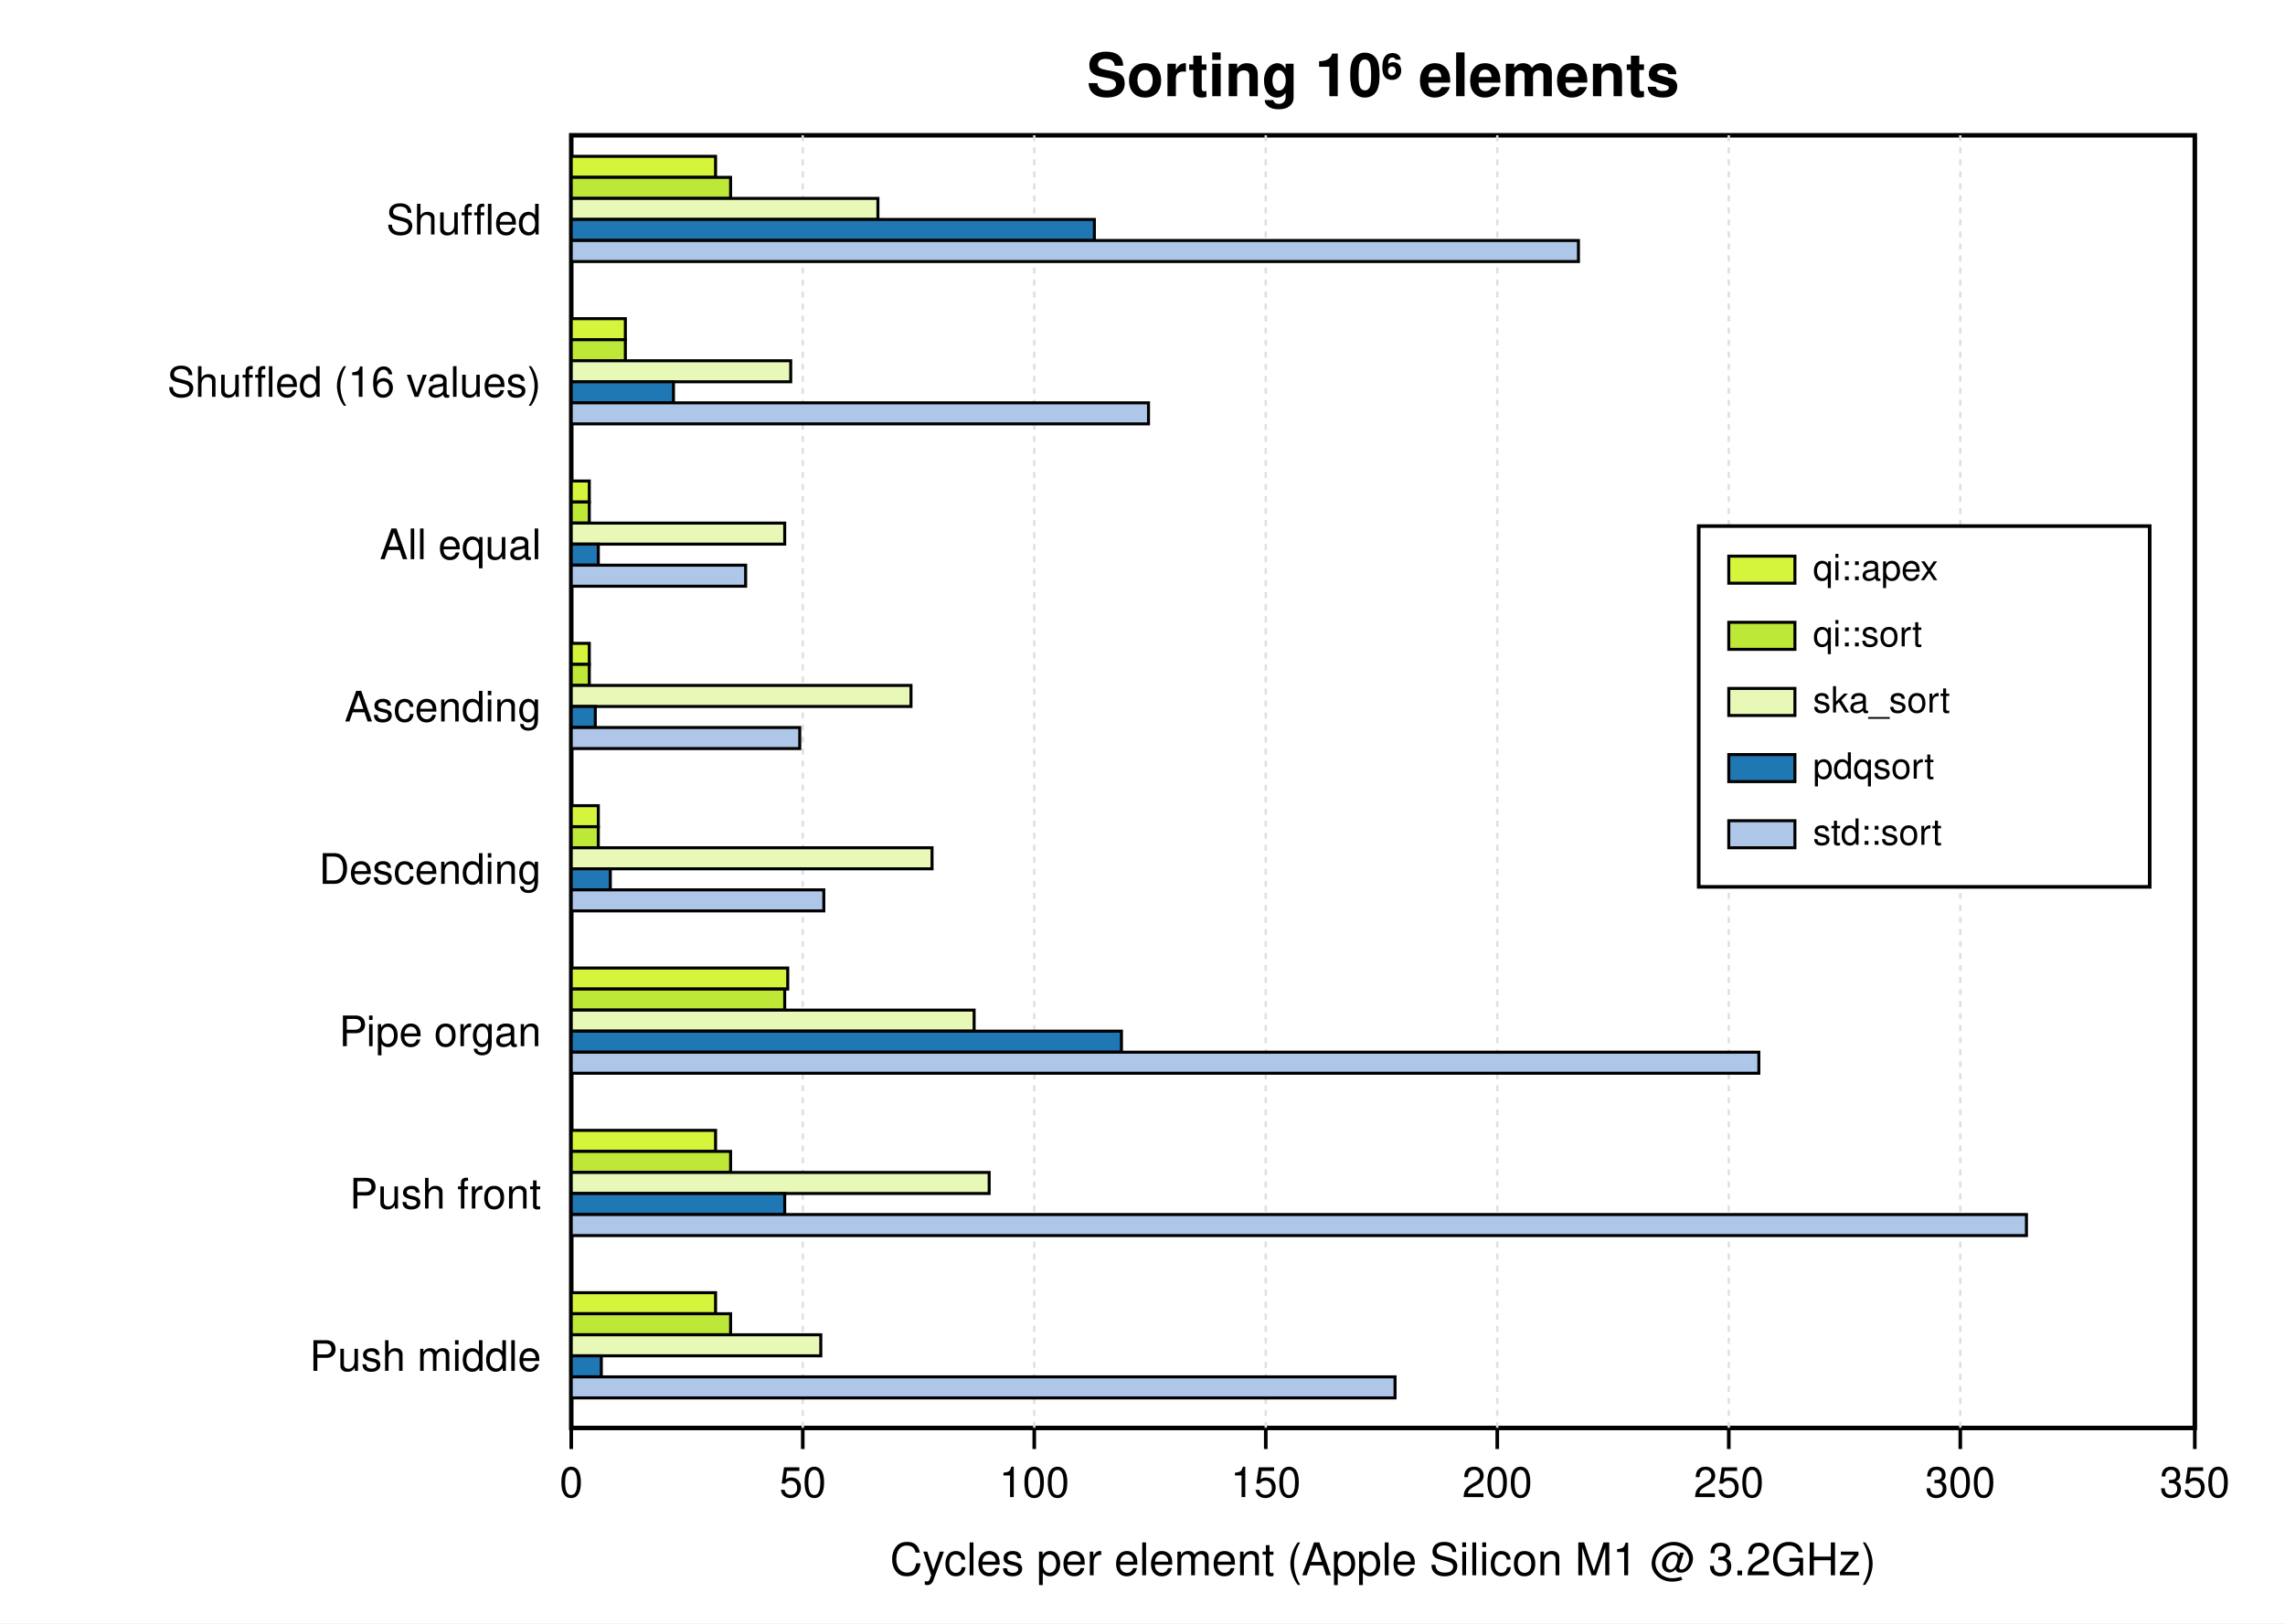
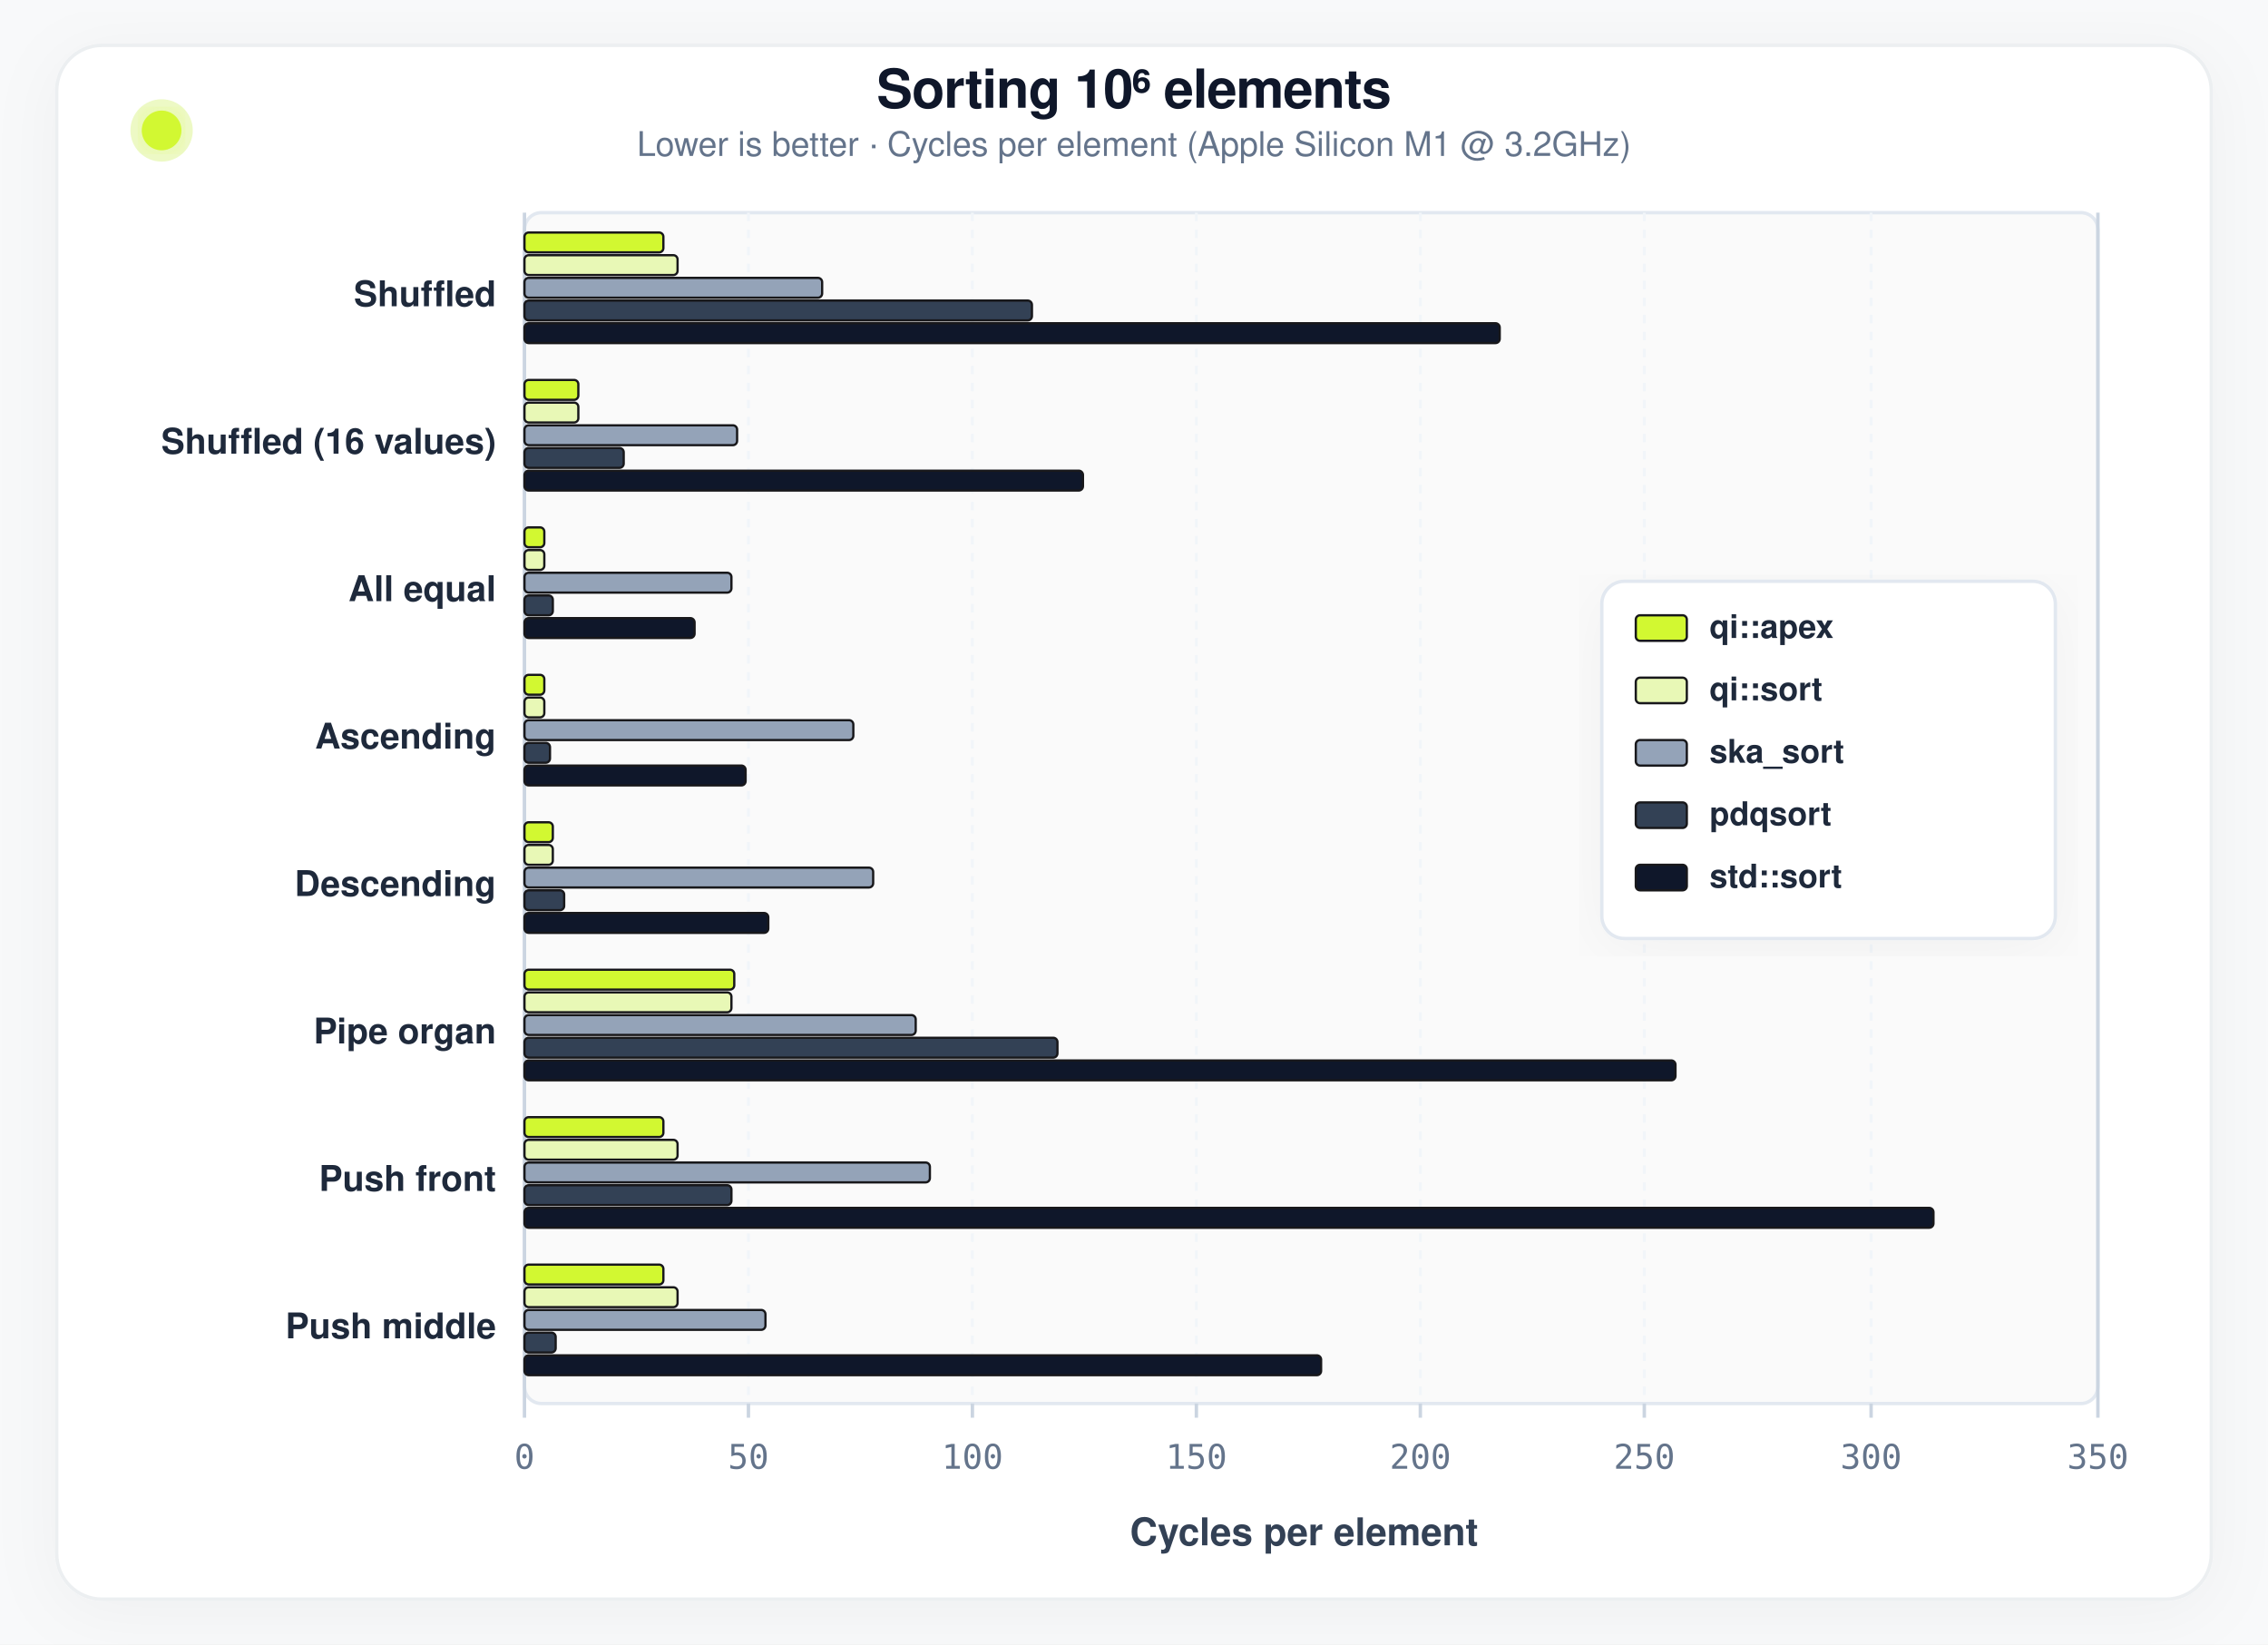
- <svg xmlns="http://www.w3.org/2000/svg" viewBox="0 0 760 540" width="100%" height="100%">
+ <svg xmlns="http://www.w3.org/2000/svg" viewBox="0 0 800 580" width="100%" height="100%">
  <defs>
+     <filter id="cardShadow" x="-5%" y="-5%" width="110%" height="110%">
+       <feDropShadow dx="0" dy="4" stdDeviation="12" flood-color="#000000" flood-opacity="0.04" />
+     </filter>
+     <filter id="limeGlow" x="-10%" y="-10%" width="120%" height="120%">
+       <feDropShadow dx="0" dy="0" stdDeviation="3" flood-color="#D2F831" flood-opacity="0.3" />
+     </filter>
    <style>
-       .bg { fill: #FFFFFF; }
-       .chart-box { fill: #FFFFFF; stroke: #000000; stroke-width: 1.5; }
-       .title { font-family: -apple-system, BlinkMacSystemFont, "Segoe UI", Helvetica, Arial, sans-serif; font-size: 20px; font-weight: 600; fill: #000000; text-anchor: middle; }
-       .axis-title { font-family: -apple-system, BlinkMacSystemFont, "Segoe UI", Helvetica, Arial, sans-serif; font-size: 15px; fill: #000000; font-weight: 500; text-anchor: middle; }
-       .y-label { font-family: -apple-system, BlinkMacSystemFont, "Segoe UI", Helvetica, Arial, sans-serif; font-size: 14px; fill: #000000; font-weight: 500; text-anchor: end; }
-       .x-label { font-family: -apple-system, BlinkMacSystemFont, "Segoe UI", Helvetica, Arial, sans-serif; font-size: 14px; fill: #000000; text-anchor: middle; }
-       .tick { stroke: #000000; stroke-width: 1.2; }
-       .grid { stroke: #E0E0E0; stroke-dasharray: 2,2; stroke-width: 0.8; }
-       .legend-box { fill: #FFFFFF; stroke: #000000; stroke-width: 1.2; }
-       .legend-text { font-family: -apple-system, BlinkMacSystemFont, "Segoe UI", Helvetica, Arial, sans-serif; font-size: 12px; fill: #000000; font-weight: 500; }
-       .bar { stroke: #000000; stroke-width: 1.0; }
+       .canvas-bg { fill: #F8F9FA; }
+       .card-bg { fill: #FFFFFF; stroke: #ECEFF1; stroke-width: 1.2; }
+       .chart-box { fill: #FAFAFA; stroke: #E2E8F0; stroke-width: 1.2; }
+       .title { font-family: -apple-system, BlinkMacSystemFont, "Segoe UI", Helvetica, Arial, sans-serif; font-size: 19px; font-weight: 700; fill: #0F172A; text-anchor: middle; letter-spacing: -0.3px; }
+       .subtitle { font-family: -apple-system, BlinkMacSystemFont, "Segoe UI", Helvetica, Arial, sans-serif; font-size: 12px; fill: #64748B; text-anchor: middle; }
+       .axis-title { font-family: -apple-system, BlinkMacSystemFont, "Segoe UI", Helvetica, Arial, sans-serif; font-size: 13.5px; fill: #334155; font-weight: 600; text-anchor: middle; }
+       .y-label { font-family: -apple-system, BlinkMacSystemFont, "Segoe UI", Helvetica, Arial, sans-serif; font-size: 12.5px; fill: #1E293B; font-weight: 600; text-anchor: end; }
+       .x-label { font-family: "SF Mono", Monaco, Menlo, Consolas, monospace; font-size: 12px; fill: #64748B; text-anchor: middle; }
+       .tick { stroke: #CBD5E1; stroke-width: 1.2; }
+       .grid { stroke: #F1F5F9; stroke-dasharray: 3,3; stroke-width: 1; }
+       .legend-box { fill: #FFFFFF; stroke: #E2E8F0; stroke-width: 1.2; rx: 8px; }
+       .legend-text { font-family: -apple-system, BlinkMacSystemFont, "Segoe UI", Helvetica, Arial, sans-serif; font-size: 11.5px; fill: #1E293B; font-weight: 600; }
+       .bar-apex { fill: #D2F831; stroke: #18181B; stroke-width: 0.8; }
+       .bar-qisort { fill: #E8F8B6; stroke: #18181B; stroke-width: 0.8; }
+       .bar-ska { fill: #94A3B8; stroke: #18181B; stroke-width: 0.8; }
+       .bar-pdq { fill: #334155; stroke: #18181B; stroke-width: 0.8; }
+       .bar-std { fill: #0F172A; stroke: #18181B; stroke-width: 0.8; }
    </style>
  </defs>
-   <rect width="760" height="540" class="bg" />
-   <text x="460" y="32" class="title">Sorting 10⁶ elements</text>
-   <rect x="190" y="45" width="540" height="430" class="chart-box" />
-   <line x1="190" y1="45" x2="190" y2="482" class="tick" />
-   <text x="190" y="498" class="x-label">0</text>
-   <line x1="267" y1="45" x2="267" y2="475" class="grid" />
-   <line x1="267" y1="475" x2="267" y2="482" class="tick" />
-   <text x="267" y="498" class="x-label">50</text>
-   <line x1="344" y1="45" x2="344" y2="475" class="grid" />
-   <line x1="344" y1="475" x2="344" y2="482" class="tick" />
-   <text x="344" y="498" class="x-label">100</text>
-   <line x1="421" y1="45" x2="421" y2="475" class="grid" />
-   <line x1="421" y1="475" x2="421" y2="482" class="tick" />
-   <text x="421" y="498" class="x-label">150</text>
-   <line x1="498" y1="45" x2="498" y2="475" class="grid" />
-   <line x1="498" y1="475" x2="498" y2="482" class="tick" />
-   <text x="498" y="498" class="x-label">200</text>
-   <line x1="575" y1="45" x2="575" y2="475" class="grid" />
-   <line x1="575" y1="475" x2="575" y2="482" class="tick" />
-   <text x="575" y="498" class="x-label">250</text>
-   <line x1="652" y1="45" x2="652" y2="475" class="grid" />
-   <line x1="652" y1="475" x2="652" y2="482" class="tick" />
-   <text x="652" y="498" class="x-label">300</text>
-   <line x1="730" y1="45" x2="730" y2="482" class="tick" />
-   <text x="730" y="498" class="x-label">350</text>
-   <text x="460" y="524" class="axis-title">Cycles per element (Apple Silicon M1 @ 3.2GHz)</text>
-   <text x="180" y="78" class="y-label">Shuffled</text>
-   <rect x="190" y="52" width="48" height="7" fill="#D5F53D" class="bar" />
-   <rect x="190" y="59" width="53" height="7" fill="#BEE838" class="bar" />
-   <rect x="190" y="66" width="102" height="7" fill="#E8F8B6" class="bar" />
-   <rect x="190" y="73" width="174" height="7" fill="#1F77B4" class="bar" />
-   <rect x="190" y="80" width="335" height="7" fill="#AEC7E8" class="bar" />
-   <text x="180" y="132" class="y-label">Shuffled (16 values)</text>
-   <rect x="190" y="106" width="18" height="7" fill="#D5F53D" class="bar" />
-   <rect x="190" y="113" width="18" height="7" fill="#BEE838" class="bar" />
-   <rect x="190" y="120" width="73" height="7" fill="#E8F8B6" class="bar" />
-   <rect x="190" y="127" width="34" height="7" fill="#1F77B4" class="bar" />
-   <rect x="190" y="134" width="192" height="7" fill="#AEC7E8" class="bar" />
-   <text x="180" y="186" class="y-label">All equal</text>
-   <rect x="190" y="160" width="6" height="7" fill="#D5F53D" class="bar" />
-   <rect x="190" y="167" width="6" height="7" fill="#BEE838" class="bar" />
-   <rect x="190" y="174" width="71" height="7" fill="#E8F8B6" class="bar" />
-   <rect x="190" y="181" width="9" height="7" fill="#1F77B4" class="bar" />
-   <rect x="190" y="188" width="58" height="7" fill="#AEC7E8" class="bar" />
-   <text x="180" y="240" class="y-label">Ascending</text>
-   <rect x="190" y="214" width="6" height="7" fill="#D5F53D" class="bar" />
-   <rect x="190" y="221" width="6" height="7" fill="#BEE838" class="bar" />
-   <rect x="190" y="228" width="113" height="7" fill="#E8F8B6" class="bar" />
-   <rect x="190" y="235" width="8" height="7" fill="#1F77B4" class="bar" />
-   <rect x="190" y="242" width="76" height="7" fill="#AEC7E8" class="bar" />
-   <text x="180" y="294" class="y-label">Descending</text>
-   <rect x="190" y="268" width="9" height="7" fill="#D5F53D" class="bar" />
-   <rect x="190" y="275" width="9" height="7" fill="#BEE838" class="bar" />
-   <rect x="190" y="282" width="120" height="7" fill="#E8F8B6" class="bar" />
-   <rect x="190" y="289" width="13" height="7" fill="#1F77B4" class="bar" />
-   <rect x="190" y="296" width="84" height="7" fill="#AEC7E8" class="bar" />
-   <text x="180" y="348" class="y-label">Pipe organ</text>
-   <rect x="190" y="322" width="72" height="7" fill="#D5F53D" class="bar" />
-   <rect x="190" y="329" width="71" height="7" fill="#BEE838" class="bar" />
-   <rect x="190" y="336" width="134" height="7" fill="#E8F8B6" class="bar" />
-   <rect x="190" y="343" width="183" height="7" fill="#1F77B4" class="bar" />
-   <rect x="190" y="350" width="395" height="7" fill="#AEC7E8" class="bar" />
-   <text x="180" y="402" class="y-label">Push front</text>
-   <rect x="190" y="376" width="48" height="7" fill="#D5F53D" class="bar" />
-   <rect x="190" y="383" width="53" height="7" fill="#BEE838" class="bar" />
-   <rect x="190" y="390" width="139" height="7" fill="#E8F8B6" class="bar" />
-   <rect x="190" y="397" width="71" height="7" fill="#1F77B4" class="bar" />
-   <rect x="190" y="404" width="484" height="7" fill="#AEC7E8" class="bar" />
-   <text x="180" y="456" class="y-label">Push middle</text>
-   <rect x="190" y="430" width="48" height="7" fill="#D5F53D" class="bar" />
-   <rect x="190" y="437" width="53" height="7" fill="#BEE838" class="bar" />
-   <rect x="190" y="444" width="83" height="7" fill="#E8F8B6" class="bar" />
-   <rect x="190" y="451" width="10" height="7" fill="#1F77B4" class="bar" />
-   <rect x="190" y="458" width="274" height="7" fill="#AEC7E8" class="bar" />
-   <g transform="translate(565, 175)">
-     <rect width="150" height="120" class="legend-box" />
-     <rect x="10" y="10" width="22" height="9" fill="#D5F53D" class="bar" />
-     <text x="38" y="18" class="legend-text">qi::apex</text>
-     <rect x="10" y="32" width="22" height="9" fill="#BEE838" class="bar" />
-     <text x="38" y="40" class="legend-text">qi::sort</text>
-     <rect x="10" y="54" width="22" height="9" fill="#E8F8B6" class="bar" />
-     <text x="38" y="62" class="legend-text">ska_sort</text>
-     <rect x="10" y="76" width="22" height="9" fill="#1F77B4" class="bar" />
-     <text x="38" y="84" class="legend-text">pdqsort</text>
-     <rect x="10" y="98" width="22" height="9" fill="#AEC7E8" class="bar" />
-     <text x="38" y="106" class="legend-text">std::sort</text>
+   <rect width="800" height="580" class="canvas-bg" />
+   <rect x="20" y="16" width="760" height="548" rx="16" class="card-bg" filter="url(#cardShadow)" />
+   <g transform="translate(45, 34)">
+     <circle cx="12" cy="12" r="11" fill="#E8F8B6" opacity="0.8" />
+     <circle cx="12" cy="12" r="7" fill="#D2F831" filter="url(#limeGlow)" />
+   </g>
+   <text x="400" y="38" class="title">Sorting 10⁶ elements</text>
+   <text x="400" y="55" class="subtitle">Lower is better · Cycles per element (Apple Silicon M1 @ 3.2GHz)</text>
+   <rect x="185" y="75" width="555" height="420" rx="6" class="chart-box" />
+   <line x1="185" y1="75" x2="185" y2="500" class="tick" />
+   <text x="185" y="518" class="x-label">0</text>
+   <line x1="264" y1="75" x2="264" y2="495" class="grid" />
+   <line x1="264" y1="495" x2="264" y2="500" class="tick" />
+   <text x="264" y="518" class="x-label">50</text>
+   <line x1="343" y1="75" x2="343" y2="495" class="grid" />
+   <line x1="343" y1="495" x2="343" y2="500" class="tick" />
+   <text x="343" y="518" class="x-label">100</text>
+   <line x1="422" y1="75" x2="422" y2="495" class="grid" />
+   <line x1="422" y1="495" x2="422" y2="500" class="tick" />
+   <text x="422" y="518" class="x-label">150</text>
+   <line x1="501" y1="75" x2="501" y2="495" class="grid" />
+   <line x1="501" y1="495" x2="501" y2="500" class="tick" />
+   <text x="501" y="518" class="x-label">200</text>
+   <line x1="580" y1="75" x2="580" y2="495" class="grid" />
+   <line x1="580" y1="495" x2="580" y2="500" class="tick" />
+   <text x="580" y="518" class="x-label">250</text>
+   <line x1="660" y1="75" x2="660" y2="495" class="grid" />
+   <line x1="660" y1="495" x2="660" y2="500" class="tick" />
+   <text x="660" y="518" class="x-label">300</text>
+   <line x1="740" y1="75" x2="740" y2="500" class="tick" />
+   <text x="740" y="518" class="x-label">350</text>
+   <text x="460" y="545" class="axis-title">Cycles per element</text>
+   <text x="175" y="108" class="y-label">Shuffled</text>
+   <rect x="185" y="82" width="49" height="7" rx="1.5" class="bar-apex" />
+   <rect x="185" y="90" width="54" height="7" rx="1.5" class="bar-qisort" />
+   <rect x="185" y="98" width="105" height="7" rx="1.5" class="bar-ska" />
+   <rect x="185" y="106" width="179" height="7" rx="1.5" class="bar-pdq" />
+   <rect x="185" y="114" width="344" height="7" rx="1.5" class="bar-std" />
+   <text x="175" y="160" class="y-label">Shuffled (16 values)</text>
+   <rect x="185" y="134" width="19" height="7" rx="1.5" class="bar-apex" />
+   <rect x="185" y="142" width="19" height="7" rx="1.5" class="bar-qisort" />
+   <rect x="185" y="150" width="75" height="7" rx="1.5" class="bar-ska" />
+   <rect x="185" y="158" width="35" height="7" rx="1.5" class="bar-pdq" />
+   <rect x="185" y="166" width="197" height="7" rx="1.5" class="bar-std" />
+   <text x="175" y="212" class="y-label">All equal</text>
+   <rect x="185" y="186" width="7" height="7" rx="1.5" class="bar-apex" />
+   <rect x="185" y="194" width="7" height="7" rx="1.5" class="bar-qisort" />
+   <rect x="185" y="202" width="73" height="7" rx="1.5" class="bar-ska" />
+   <rect x="185" y="210" width="10" height="7" rx="1.5" class="bar-pdq" />
+   <rect x="185" y="218" width="60" height="7" rx="1.5" class="bar-std" />
+   <text x="175" y="264" class="y-label">Ascending</text>
+   <rect x="185" y="238" width="7" height="7" rx="1.5" class="bar-apex" />
+   <rect x="185" y="246" width="7" height="7" rx="1.5" class="bar-qisort" />
+   <rect x="185" y="254" width="116" height="7" rx="1.5" class="bar-ska" />
+   <rect x="185" y="262" width="9" height="7" rx="1.5" class="bar-pdq" />
+   <rect x="185" y="270" width="78" height="7" rx="1.5" class="bar-std" />
+   <text x="175" y="316" class="y-label">Descending</text>
+   <rect x="185" y="290" width="10" height="7" rx="1.5" class="bar-apex" />
+   <rect x="185" y="298" width="10" height="7" rx="1.5" class="bar-qisort" />
+   <rect x="185" y="306" width="123" height="7" rx="1.5" class="bar-ska" />
+   <rect x="185" y="314" width="14" height="7" rx="1.5" class="bar-pdq" />
+   <rect x="185" y="322" width="86" height="7" rx="1.5" class="bar-std" />
+   <text x="175" y="368" class="y-label">Pipe organ</text>
+   <rect x="185" y="342" width="74" height="7" rx="1.5" class="bar-apex" />
+   <rect x="185" y="350" width="73" height="7" rx="1.5" class="bar-qisort" />
+   <rect x="185" y="358" width="138" height="7" rx="1.5" class="bar-ska" />
+   <rect x="185" y="366" width="188" height="7" rx="1.5" class="bar-pdq" />
+   <rect x="185" y="374" width="406" height="7" rx="1.5" class="bar-std" />
+   <text x="175" y="420" class="y-label">Push front</text>
+   <rect x="185" y="394" width="49" height="7" rx="1.5" class="bar-apex" />
+   <rect x="185" y="402" width="54" height="7" rx="1.5" class="bar-qisort" />
+   <rect x="185" y="410" width="143" height="7" rx="1.5" class="bar-ska" />
+   <rect x="185" y="418" width="73" height="7" rx="1.5" class="bar-pdq" />
+   <rect x="185" y="426" width="497" height="7" rx="1.5" class="bar-std" />
+   <text x="175" y="472" class="y-label">Push middle</text>
+   <rect x="185" y="446" width="49" height="7" rx="1.5" class="bar-apex" />
+   <rect x="185" y="454" width="54" height="7" rx="1.5" class="bar-qisort" />
+   <rect x="185" y="462" width="85" height="7" rx="1.5" class="bar-ska" />
+   <rect x="185" y="470" width="11" height="7" rx="1.5" class="bar-pdq" />
+   <rect x="185" y="478" width="281" height="7" rx="1.5" class="bar-std" />
+   <g transform="translate(565, 205)">
+     <rect width="160" height="126" rx="8" class="legend-box" filter="url(#cardShadow)" />
+     <rect x="12" y="12" width="18" height="9" rx="1.5" class="bar-apex" />
+     <text x="38" y="20" class="legend-text">qi::apex</text>
+     <rect x="12" y="34" width="18" height="9" rx="1.5" class="bar-qisort" />
+     <text x="38" y="42" class="legend-text">qi::sort</text>
+     <rect x="12" y="56" width="18" height="9" rx="1.5" class="bar-ska" />
+     <text x="38" y="64" class="legend-text">ska_sort</text>
+     <rect x="12" y="78" width="18" height="9" rx="1.5" class="bar-pdq" />
+     <text x="38" y="86" class="legend-text">pdqsort</text>
+     <rect x="12" y="100" width="18" height="9" rx="1.5" class="bar-std" />
+     <text x="38" y="108" class="legend-text">std::sort</text>
  </g>
</svg>
